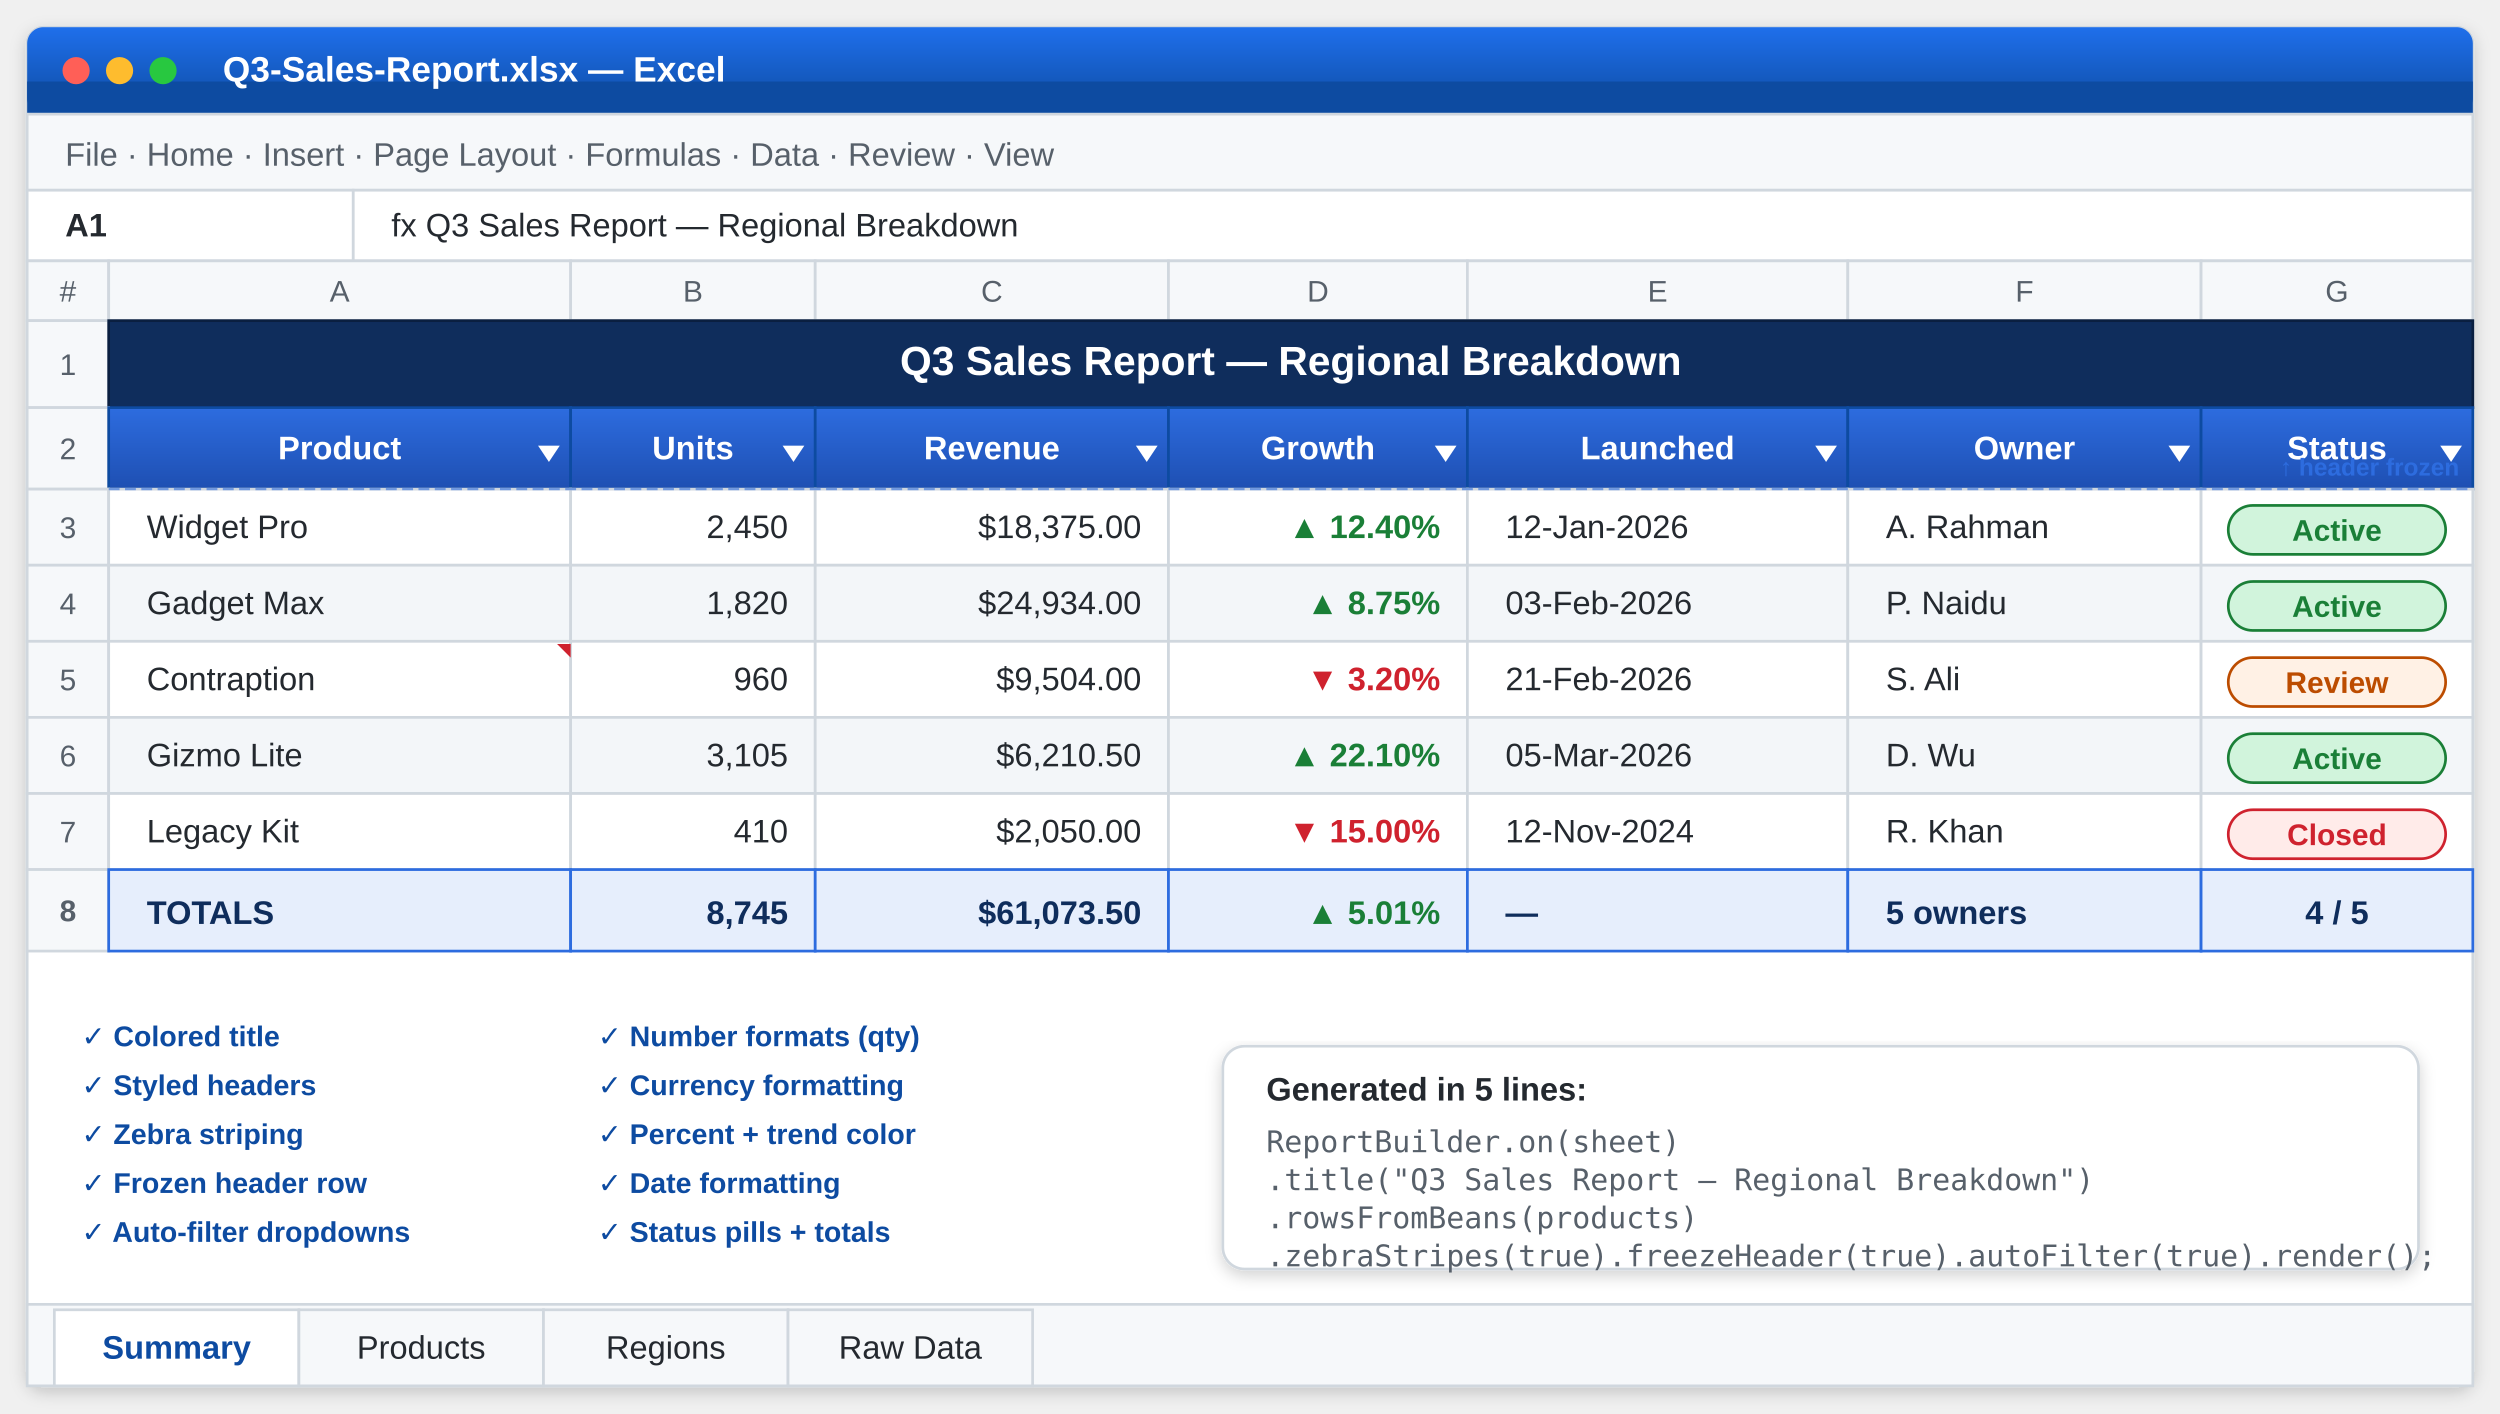
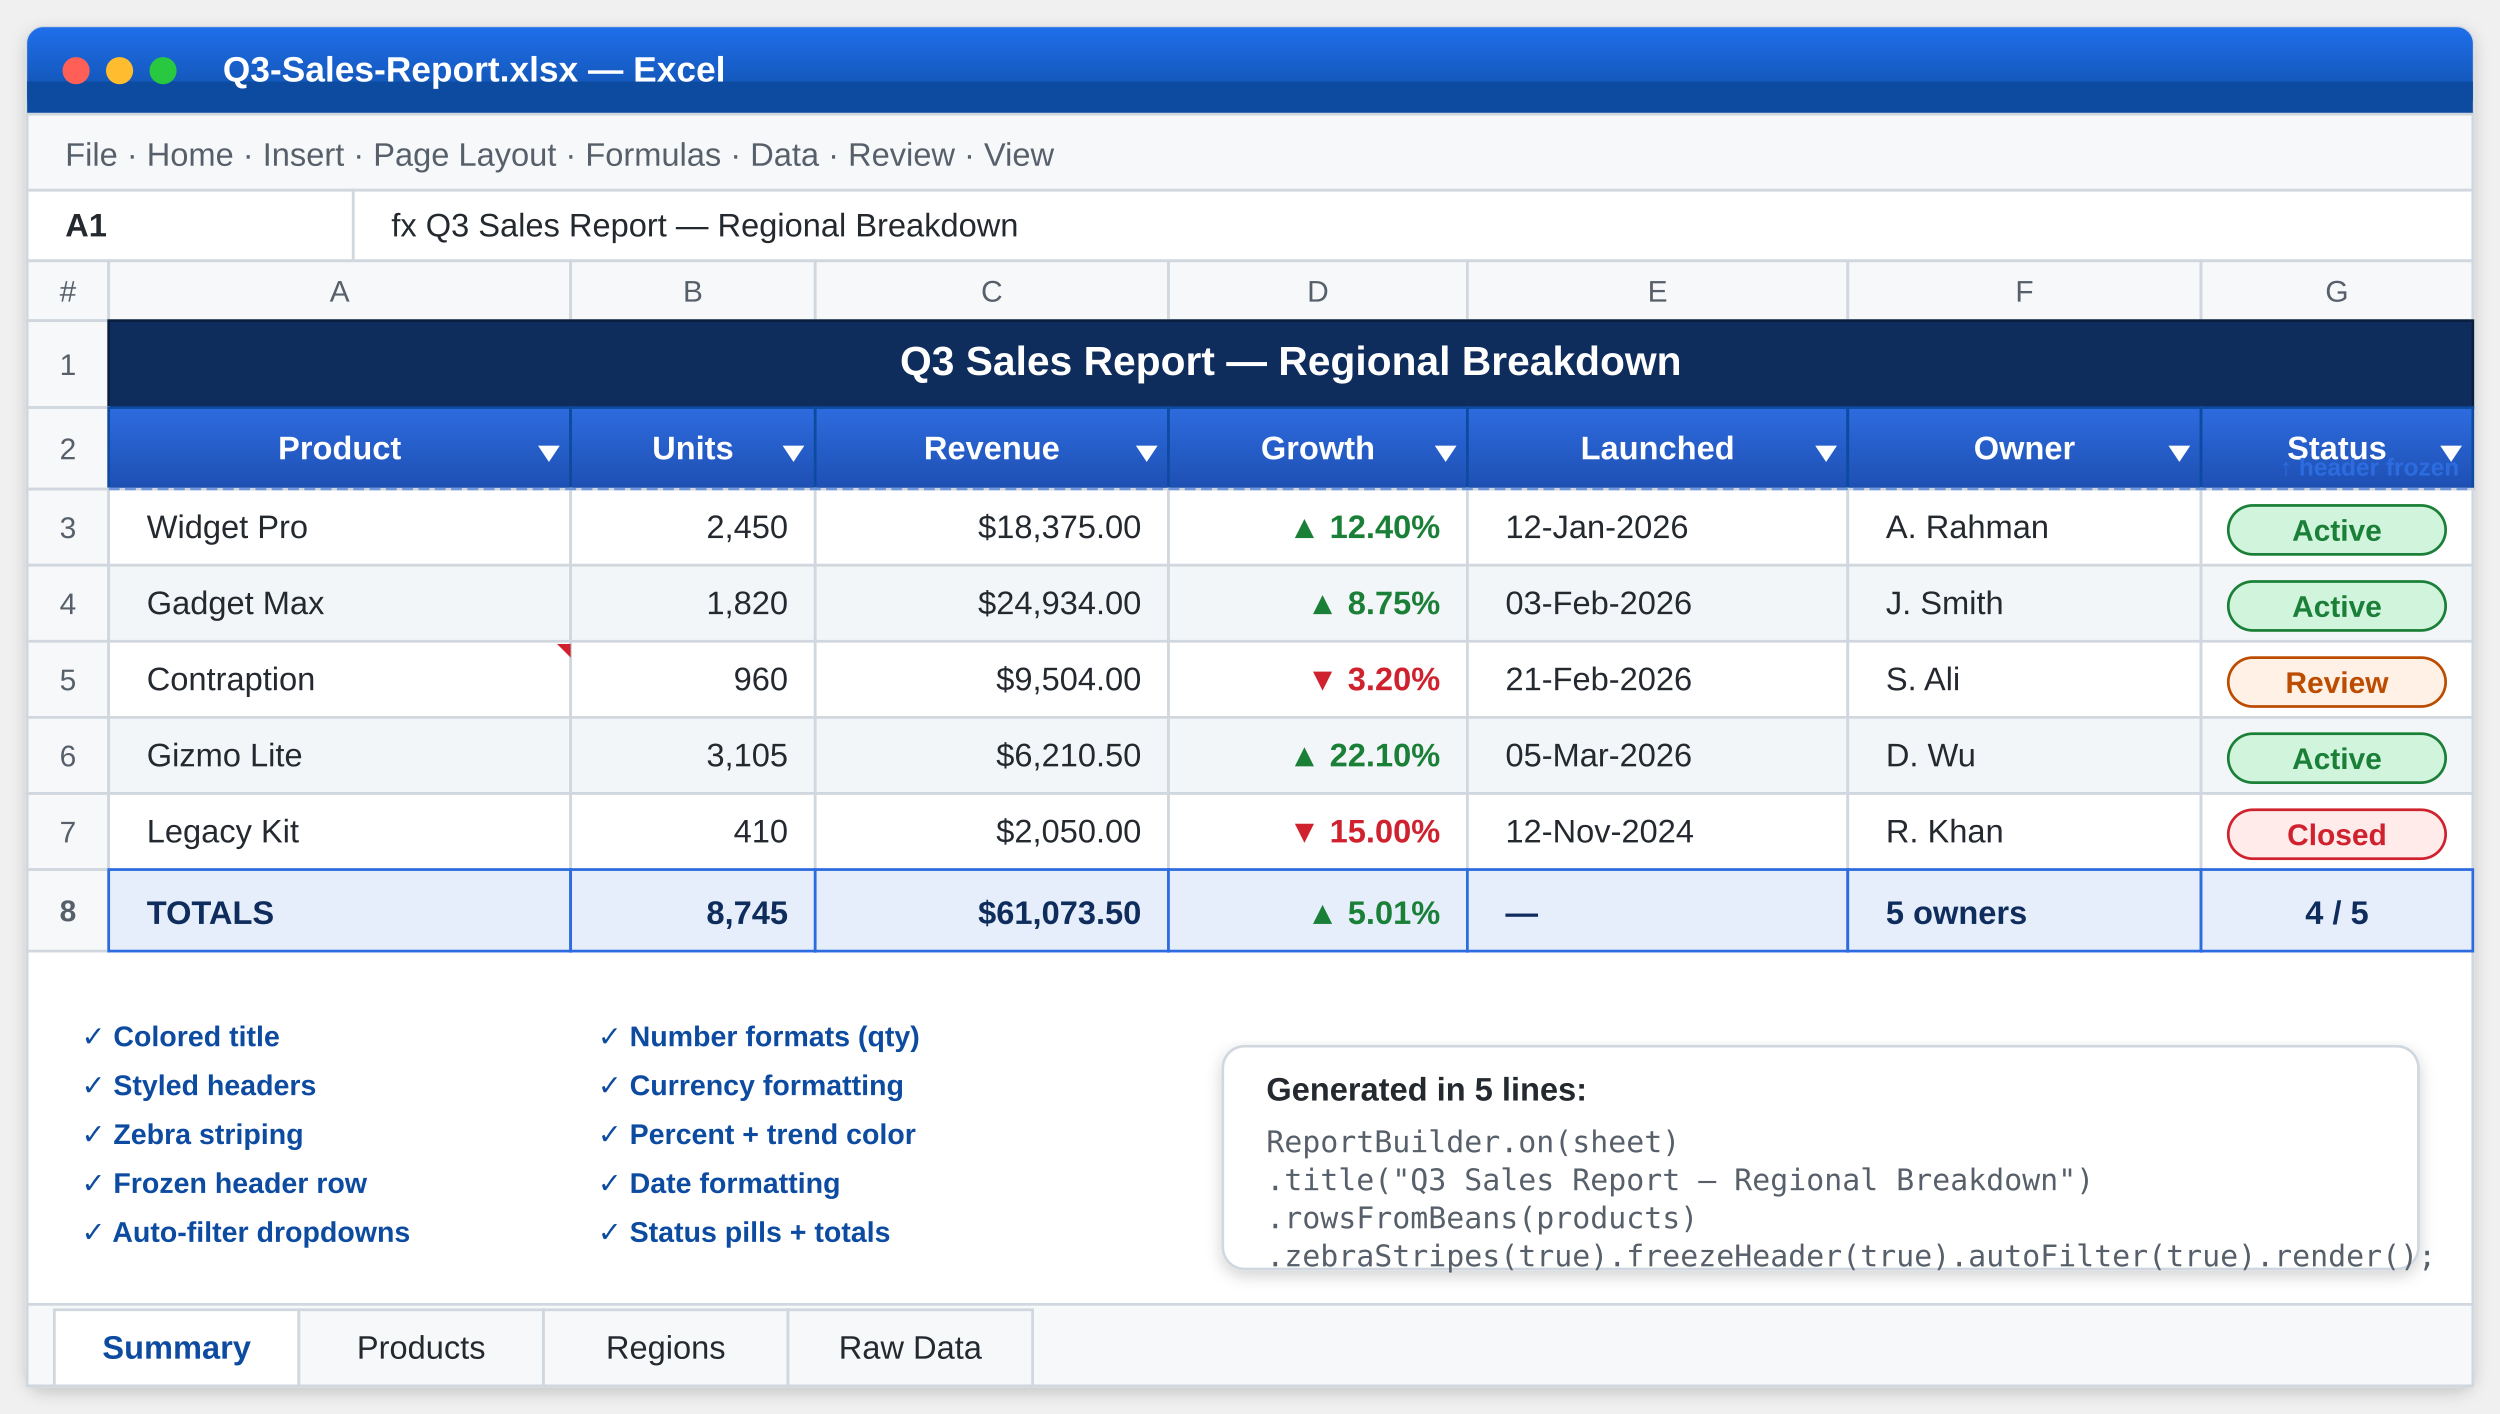
<svg xmlns="http://www.w3.org/2000/svg" viewBox="0 0 920 520" font-family="Segoe UI, Arial, sans-serif">
  <defs>
    <linearGradient id="titleBar" x1="0" x2="0" y1="0" y2="1">
      <stop offset="0%" stop-color="#1f6feb" />
      <stop offset="100%" stop-color="#0d4ba1" />
    </linearGradient>
    <linearGradient id="headerBar" x1="0" x2="0" y1="0" y2="1">
      <stop offset="0%" stop-color="#2d6cdf" />
      <stop offset="100%" stop-color="#1e4fb2" />
    </linearGradient>
    <filter id="shadow" x="-5%" y="-5%" width="110%" height="115%">
      <feDropShadow dx="0" dy="2" stdDeviation="3" flood-opacity="0.18" />
    </filter>
  </defs>
  <rect x="10" y="10" width="900" height="500" rx="6" fill="#ffffff" stroke="#d0d7de" filter="url(#shadow)" />
  <rect x="10" y="10" width="900" height="32" rx="6" fill="url(#titleBar)" />
  <rect x="10" y="30" width="900" height="12" fill="#0d4ba1" />
  <circle cx="28" cy="26" r="5" fill="#ff5f57" />
  <circle cx="44" cy="26" r="5" fill="#febc2e" />
  <circle cx="60" cy="26" r="5" fill="#28c840" />
  <text x="82" y="30" fill="#ffffff" font-size="13" font-weight="600">Q3-Sales-Report.xlsx — Excel</text>
  <rect x="10" y="42" width="900" height="28" fill="#f6f8fa" stroke="#d0d7de" />
  <text x="24" y="61" fill="#57606a" font-size="12">File  ·  Home  ·  Insert  ·  Page Layout  ·  Formulas  ·  Data  ·  Review  ·  View</text>
  <rect x="10" y="70" width="120" height="26" fill="#ffffff" stroke="#d0d7de" />
  <text x="24" y="87" fill="#24292f" font-size="12" font-weight="600">A1</text>
  <rect x="130" y="70" width="780" height="26" fill="#ffffff" stroke="#d0d7de" />
  <text x="144" y="87" fill="#24292f" font-size="12">fx   Q3 Sales Report — Regional Breakdown</text>
  <g font-size="11" fill="#57606a" text-anchor="middle">
    <rect x="10" y="96" width="30" height="22" fill="#f6f8fa" stroke="#d0d7de" />
    <rect x="40" y="96" width="170" height="22" fill="#f6f8fa" stroke="#d0d7de" />
    <rect x="210" y="96" width="90" height="22" fill="#f6f8fa" stroke="#d0d7de" />
    <rect x="300" y="96" width="130" height="22" fill="#f6f8fa" stroke="#d0d7de" />
    <rect x="430" y="96" width="110" height="22" fill="#f6f8fa" stroke="#d0d7de" />
    <rect x="540" y="96" width="140" height="22" fill="#f6f8fa" stroke="#d0d7de" />
    <rect x="680" y="96" width="130" height="22" fill="#f6f8fa" stroke="#d0d7de" />
    <rect x="810" y="96" width="100" height="22" fill="#f6f8fa" stroke="#d0d7de" />
    <text x="25" y="111">#</text>
    <text x="125" y="111">A</text>
    <text x="255" y="111">B</text>
    <text x="365" y="111">C</text>
    <text x="485" y="111">D</text>
    <text x="610" y="111">E</text>
    <text x="745" y="111">F</text>
    <text x="860" y="111">G</text>
  </g>
  <rect x="10" y="118" width="30" height="32" fill="#f6f8fa" stroke="#d0d7de" />
  <text x="25" y="138" font-size="11" fill="#57606a" text-anchor="middle">1</text>
  <rect x="40" y="118" width="870" height="32" fill="#0f2d5c" stroke="#0a1f40" />
  <text x="475" y="138" font-size="15" fill="#ffffff" font-weight="700" text-anchor="middle">Q3 Sales Report — Regional Breakdown</text>
  <rect x="10" y="150" width="30" height="30" fill="#f6f8fa" stroke="#d0d7de" />
  <text x="25" y="169" font-size="11" fill="#57606a" text-anchor="middle">2</text>
  <g font-size="12" fill="#ffffff" font-weight="700" text-anchor="middle">
    <rect x="40" y="150" width="170" height="30" fill="url(#headerBar)" stroke="#0d4ba1" />
    <rect x="210" y="150" width="90" height="30" fill="url(#headerBar)" stroke="#0d4ba1" />
    <rect x="300" y="150" width="130" height="30" fill="url(#headerBar)" stroke="#0d4ba1" />
    <rect x="430" y="150" width="110" height="30" fill="url(#headerBar)" stroke="#0d4ba1" />
    <rect x="540" y="150" width="140" height="30" fill="url(#headerBar)" stroke="#0d4ba1" />
    <rect x="680" y="150" width="130" height="30" fill="url(#headerBar)" stroke="#0d4ba1" />
    <rect x="810" y="150" width="100" height="30" fill="url(#headerBar)" stroke="#0d4ba1" />
    <text x="125" y="169">Product</text>
    <text x="255" y="169">Units</text>
    <text x="365" y="169">Revenue</text>
    <text x="485" y="169">Growth</text>
    <text x="610" y="169">Launched</text>
    <text x="745" y="169">Owner</text>
    <text x="860" y="169">Status</text>
  </g>
  <g fill="#ffffff">
    <polygon points="198,164 206,164 202,170" />
    <polygon points="288,164 296,164 292,170" />
    <polygon points="418,164 426,164 422,170" />
    <polygon points="528,164 536,164 532,170" />
    <polygon points="668,164 676,164 672,170" />
    <polygon points="798,164 806,164 802,170" />
    <polygon points="898,164 906,164 902,170" />
  </g>
  <g font-size="12" fill="#24292f">
    <rect x="10" y="180" width="30" height="28" fill="#f6f8fa" stroke="#d0d7de" />
    <text x="25" y="198" font-size="11" fill="#57606a" text-anchor="middle">3</text>
    <rect x="40" y="180" width="170" height="28" fill="#ffffff" stroke="#d0d7de" />
    <rect x="210" y="180" width="90" height="28" fill="#ffffff" stroke="#d0d7de" />
    <rect x="300" y="180" width="130" height="28" fill="#ffffff" stroke="#d0d7de" />
    <rect x="430" y="180" width="110" height="28" fill="#ffffff" stroke="#d0d7de" />
    <rect x="540" y="180" width="140" height="28" fill="#ffffff" stroke="#d0d7de" />
    <rect x="680" y="180" width="130" height="28" fill="#ffffff" stroke="#d0d7de" />
    <rect x="810" y="180" width="100" height="28" fill="#ffffff" stroke="#d0d7de" />
    <text x="54" y="198">Widget Pro</text>
    <text x="290" y="198" text-anchor="end">2,450</text>
    <text x="420" y="198" text-anchor="end">$18,375.00</text>
    <text x="530" y="198" text-anchor="end" fill="#1a7f37" font-weight="600">▲ 12.40%</text>
    <text x="554" y="198">12-Jan-2026</text>
    <text x="694" y="198">A. Rahman</text>
  </g>
  <rect x="820" y="186" width="80" height="18" rx="9" fill="#d1f4dc" stroke="#1a7f37" />
  <text x="860" y="199" font-size="11" fill="#1a7f37" font-weight="700" text-anchor="middle">Active</text>
  <g font-size="12" fill="#24292f">
    <rect x="10" y="208" width="30" height="28" fill="#f6f8fa" stroke="#d0d7de" />
    <text x="25" y="226" font-size="11" fill="#57606a" text-anchor="middle">4</text>
    <rect x="40" y="208" width="170" height="28" fill="#f3f6f9" stroke="#d0d7de" />
    <rect x="210" y="208" width="90" height="28" fill="#f3f6f9" stroke="#d0d7de" />
    <rect x="300" y="208" width="130" height="28" fill="#f3f6f9" stroke="#d0d7de" />
    <rect x="430" y="208" width="110" height="28" fill="#f3f6f9" stroke="#d0d7de" />
    <rect x="540" y="208" width="140" height="28" fill="#f3f6f9" stroke="#d0d7de" />
    <rect x="680" y="208" width="130" height="28" fill="#f3f6f9" stroke="#d0d7de" />
    <rect x="810" y="208" width="100" height="28" fill="#f3f6f9" stroke="#d0d7de" />
    <text x="54" y="226">Gadget Max</text>
    <text x="290" y="226" text-anchor="end">1,820</text>
    <text x="420" y="226" text-anchor="end">$24,934.00</text>
    <text x="530" y="226" text-anchor="end" fill="#1a7f37" font-weight="600">▲ 8.75%</text>
    <text x="554" y="226">03-Feb-2026</text>
-     <text x="694" y="226">P. Naidu</text>
+     <text x="694" y="226">J. Smith</text>
  </g>
  <rect x="820" y="214" width="80" height="18" rx="9" fill="#d1f4dc" stroke="#1a7f37" />
  <text x="860" y="227" font-size="11" fill="#1a7f37" font-weight="700" text-anchor="middle">Active</text>
  <g font-size="12" fill="#24292f">
    <rect x="10" y="236" width="30" height="28" fill="#f6f8fa" stroke="#d0d7de" />
    <text x="25" y="254" font-size="11" fill="#57606a" text-anchor="middle">5</text>
    <rect x="40" y="236" width="170" height="28" fill="#ffffff" stroke="#d0d7de" />
    <rect x="210" y="236" width="90" height="28" fill="#ffffff" stroke="#d0d7de" />
    <rect x="300" y="236" width="130" height="28" fill="#ffffff" stroke="#d0d7de" />
    <rect x="430" y="236" width="110" height="28" fill="#ffffff" stroke="#d0d7de" />
    <rect x="540" y="236" width="140" height="28" fill="#ffffff" stroke="#d0d7de" />
    <rect x="680" y="236" width="130" height="28" fill="#ffffff" stroke="#d0d7de" />
    <rect x="810" y="236" width="100" height="28" fill="#ffffff" stroke="#d0d7de" />
    <text x="54" y="254">Contraption</text>
    <text x="290" y="254" text-anchor="end">960</text>
    <text x="420" y="254" text-anchor="end">$9,504.00</text>
    <text x="530" y="254" text-anchor="end" fill="#cf222e" font-weight="600">▼ 3.20%</text>
    <text x="554" y="254">21-Feb-2026</text>
    <text x="694" y="254">S. Ali</text>
  </g>
  <rect x="820" y="242" width="80" height="18" rx="9" fill="#fff1e5" stroke="#bc4c00" />
  <text x="860" y="255" font-size="11" fill="#bc4c00" font-weight="700" text-anchor="middle">Review</text>
  <g font-size="12" fill="#24292f">
    <rect x="10" y="264" width="30" height="28" fill="#f6f8fa" stroke="#d0d7de" />
    <text x="25" y="282" font-size="11" fill="#57606a" text-anchor="middle">6</text>
    <rect x="40" y="264" width="170" height="28" fill="#f3f6f9" stroke="#d0d7de" />
    <rect x="210" y="264" width="90" height="28" fill="#f3f6f9" stroke="#d0d7de" />
    <rect x="300" y="264" width="130" height="28" fill="#f3f6f9" stroke="#d0d7de" />
    <rect x="430" y="264" width="110" height="28" fill="#f3f6f9" stroke="#d0d7de" />
    <rect x="540" y="264" width="140" height="28" fill="#f3f6f9" stroke="#d0d7de" />
    <rect x="680" y="264" width="130" height="28" fill="#f3f6f9" stroke="#d0d7de" />
    <rect x="810" y="264" width="100" height="28" fill="#f3f6f9" stroke="#d0d7de" />
    <text x="54" y="282">Gizmo Lite</text>
    <text x="290" y="282" text-anchor="end">3,105</text>
    <text x="420" y="282" text-anchor="end">$6,210.50</text>
    <text x="530" y="282" text-anchor="end" fill="#1a7f37" font-weight="600">▲ 22.10%</text>
    <text x="554" y="282">05-Mar-2026</text>
    <text x="694" y="282">D. Wu</text>
  </g>
  <rect x="820" y="270" width="80" height="18" rx="9" fill="#d1f4dc" stroke="#1a7f37" />
  <text x="860" y="283" font-size="11" fill="#1a7f37" font-weight="700" text-anchor="middle">Active</text>
  <g font-size="12" fill="#24292f">
    <rect x="10" y="292" width="30" height="28" fill="#f6f8fa" stroke="#d0d7de" />
    <text x="25" y="310" font-size="11" fill="#57606a" text-anchor="middle">7</text>
    <rect x="40" y="292" width="170" height="28" fill="#ffffff" stroke="#d0d7de" />
    <rect x="210" y="292" width="90" height="28" fill="#ffffff" stroke="#d0d7de" />
    <rect x="300" y="292" width="130" height="28" fill="#ffffff" stroke="#d0d7de" />
    <rect x="430" y="292" width="110" height="28" fill="#ffffff" stroke="#d0d7de" />
    <rect x="540" y="292" width="140" height="28" fill="#ffffff" stroke="#d0d7de" />
    <rect x="680" y="292" width="130" height="28" fill="#ffffff" stroke="#d0d7de" />
    <rect x="810" y="292" width="100" height="28" fill="#ffffff" stroke="#d0d7de" />
    <text x="54" y="310">Legacy Kit</text>
    <text x="290" y="310" text-anchor="end">410</text>
    <text x="420" y="310" text-anchor="end">$2,050.00</text>
    <text x="530" y="310" text-anchor="end" fill="#cf222e" font-weight="600">▼ 15.00%</text>
    <text x="554" y="310">12-Nov-2024</text>
    <text x="694" y="310">R. Khan</text>
  </g>
  <rect x="820" y="298" width="80" height="18" rx="9" fill="#ffebe9" stroke="#cf222e" />
  <text x="860" y="311" font-size="11" fill="#cf222e" font-weight="700" text-anchor="middle">Closed</text>
  <g font-size="12" fill="#0f2d5c" font-weight="700">
    <rect x="10" y="320" width="30" height="30" fill="#f6f8fa" stroke="#d0d7de" />
    <text x="25" y="339" font-size="11" fill="#57606a" text-anchor="middle">8</text>
    <rect x="40" y="320" width="170" height="30" fill="#e6eefc" stroke="#2d6cdf" />
    <rect x="210" y="320" width="90" height="30" fill="#e6eefc" stroke="#2d6cdf" />
    <rect x="300" y="320" width="130" height="30" fill="#e6eefc" stroke="#2d6cdf" />
    <rect x="430" y="320" width="110" height="30" fill="#e6eefc" stroke="#2d6cdf" />
    <rect x="540" y="320" width="140" height="30" fill="#e6eefc" stroke="#2d6cdf" />
    <rect x="680" y="320" width="130" height="30" fill="#e6eefc" stroke="#2d6cdf" />
    <rect x="810" y="320" width="100" height="30" fill="#e6eefc" stroke="#2d6cdf" />
    <text x="54" y="340">TOTALS</text>
    <text x="290" y="340" text-anchor="end">8,745</text>
    <text x="420" y="340" text-anchor="end">$61,073.50</text>
    <text x="530" y="340" text-anchor="end" fill="#1a7f37">▲ 5.01%</text>
    <text x="554" y="340">—</text>
    <text x="694" y="340">5 owners</text>
    <text x="860" y="340" text-anchor="middle">4 / 5</text>
  </g>
  <polygon points="205,237 210,237 210,242" fill="#cf222e" />
  <rect x="10" y="480" width="900" height="30" fill="#f6f8fa" stroke="#d0d7de" />
  <rect x="20" y="482" width="90" height="28" fill="#ffffff" stroke="#d0d7de" />
  <text x="65" y="500" font-size="12" fill="#0d4ba1" font-weight="700" text-anchor="middle">Summary</text>
  <rect x="110" y="482" width="90" height="28" fill="#f6f8fa" stroke="#d0d7de" />
  <text x="155" y="500" font-size="12" fill="#24292f" text-anchor="middle">Products</text>
  <rect x="200" y="482" width="90" height="28" fill="#f6f8fa" stroke="#d0d7de" />
  <text x="245" y="500" font-size="12" fill="#24292f" text-anchor="middle">Regions</text>
  <rect x="290" y="482" width="90" height="28" fill="#f6f8fa" stroke="#d0d7de" />
  <text x="335" y="500" font-size="12" fill="#24292f" text-anchor="middle">Raw Data</text>
  <line x1="40" y1="180" x2="910" y2="180" stroke="#2d6cdf" stroke-width="0.8" stroke-dasharray="4,2" opacity="0.6" />
  <text x="905" y="175" font-size="9" fill="#2d6cdf" text-anchor="end" font-weight="700">↑ header frozen</text>
  <g>
    <rect x="450" y="385" width="440" height="82" rx="8" fill="#fff" stroke="#d0d7de" filter="url(#shadow)" />
    <text x="466" y="405" font-size="12" fill="#24292f" font-weight="700">Generated in 5 lines:</text>
    <text x="466" y="424" font-size="11" fill="#57606a" font-family="Consolas, monospace">ReportBuilder.on(sheet)</text>
    <text x="466" y="438" font-size="11" fill="#57606a" font-family="Consolas, monospace">    .title("Q3 Sales Report — Regional Breakdown")</text>
    <text x="466" y="452" font-size="11" fill="#57606a" font-family="Consolas, monospace">    .rowsFromBeans(products)</text>
    <text x="466" y="466" font-size="11" fill="#57606a" font-family="Consolas, monospace">    .zebraStripes(true).freezeHeader(true).autoFilter(true).render();</text>
  </g>
  <g font-size="10.5" fill="#0d4ba1" font-weight="600">
    <text x="30" y="385">✓ Colored title</text>
    <text x="30" y="403">✓ Styled headers</text>
    <text x="30" y="421">✓ Zebra striping</text>
    <text x="30" y="439">✓ Frozen header row</text>
    <text x="30" y="457">✓ Auto-filter dropdowns</text>
    <text x="220" y="385">✓ Number formats (qty)</text>
    <text x="220" y="403">✓ Currency formatting</text>
    <text x="220" y="421">✓ Percent + trend color</text>
    <text x="220" y="439">✓ Date formatting</text>
    <text x="220" y="457">✓ Status pills + totals</text>
  </g>
</svg>
